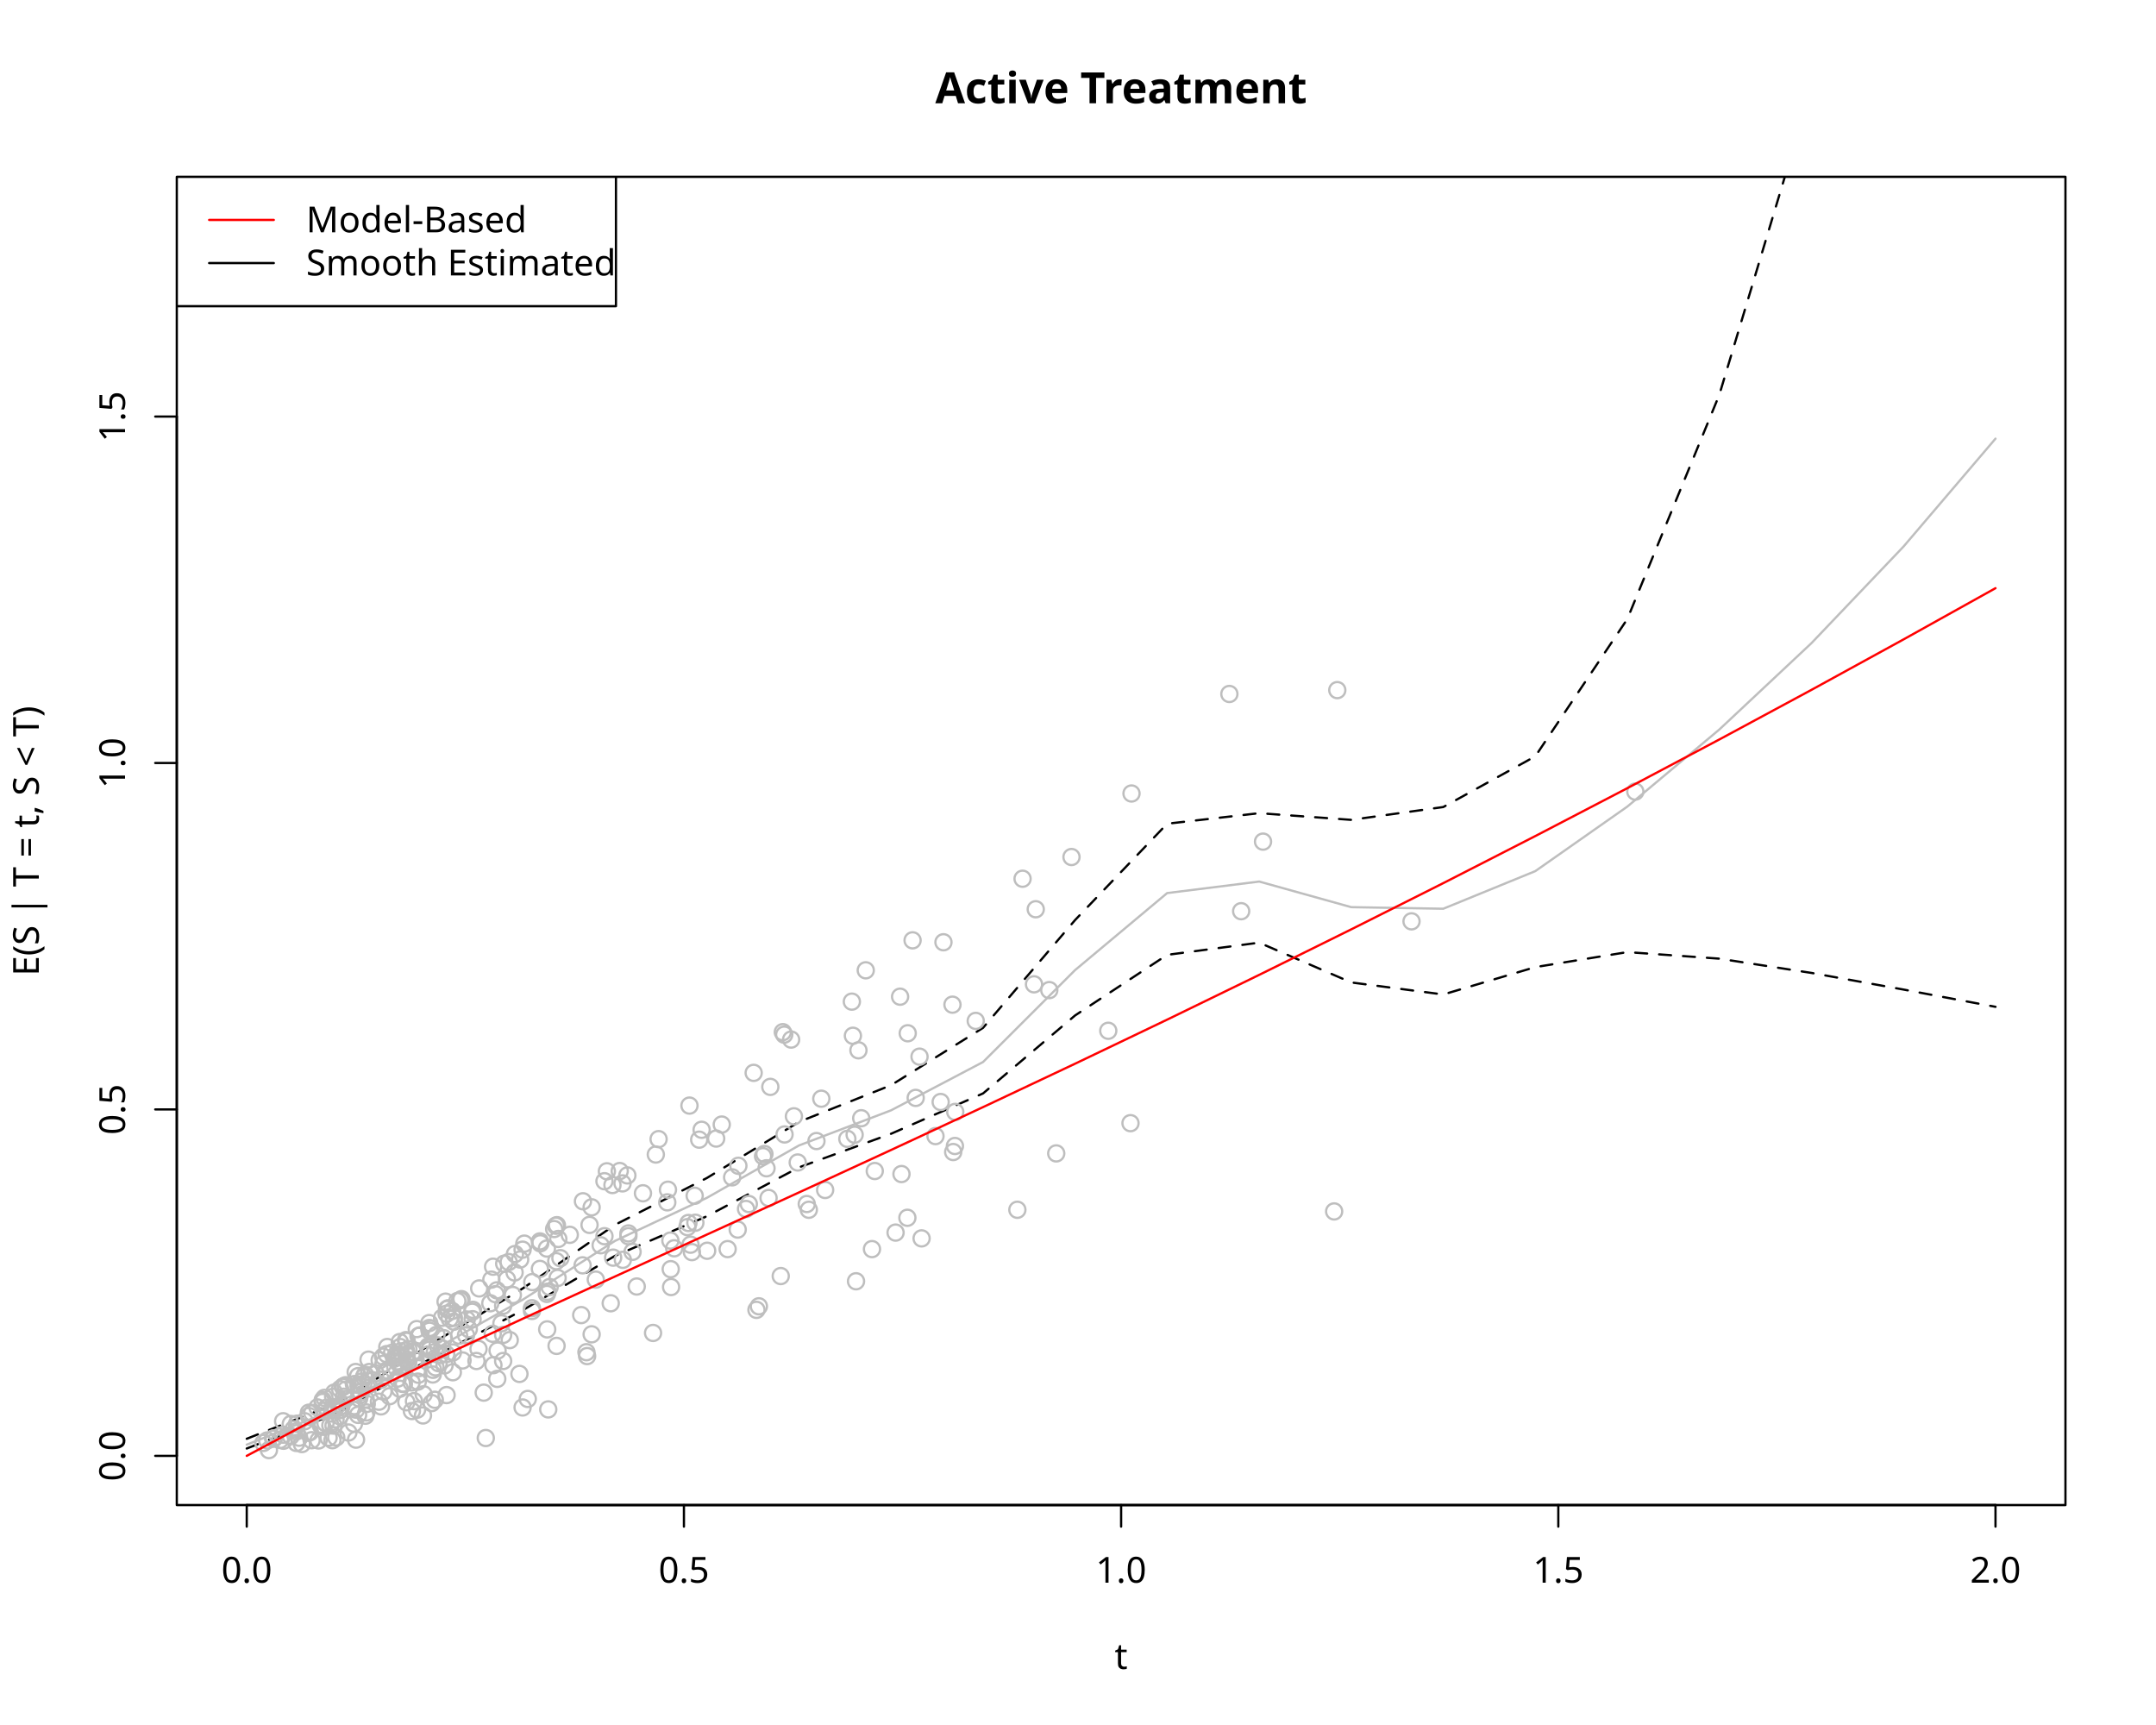
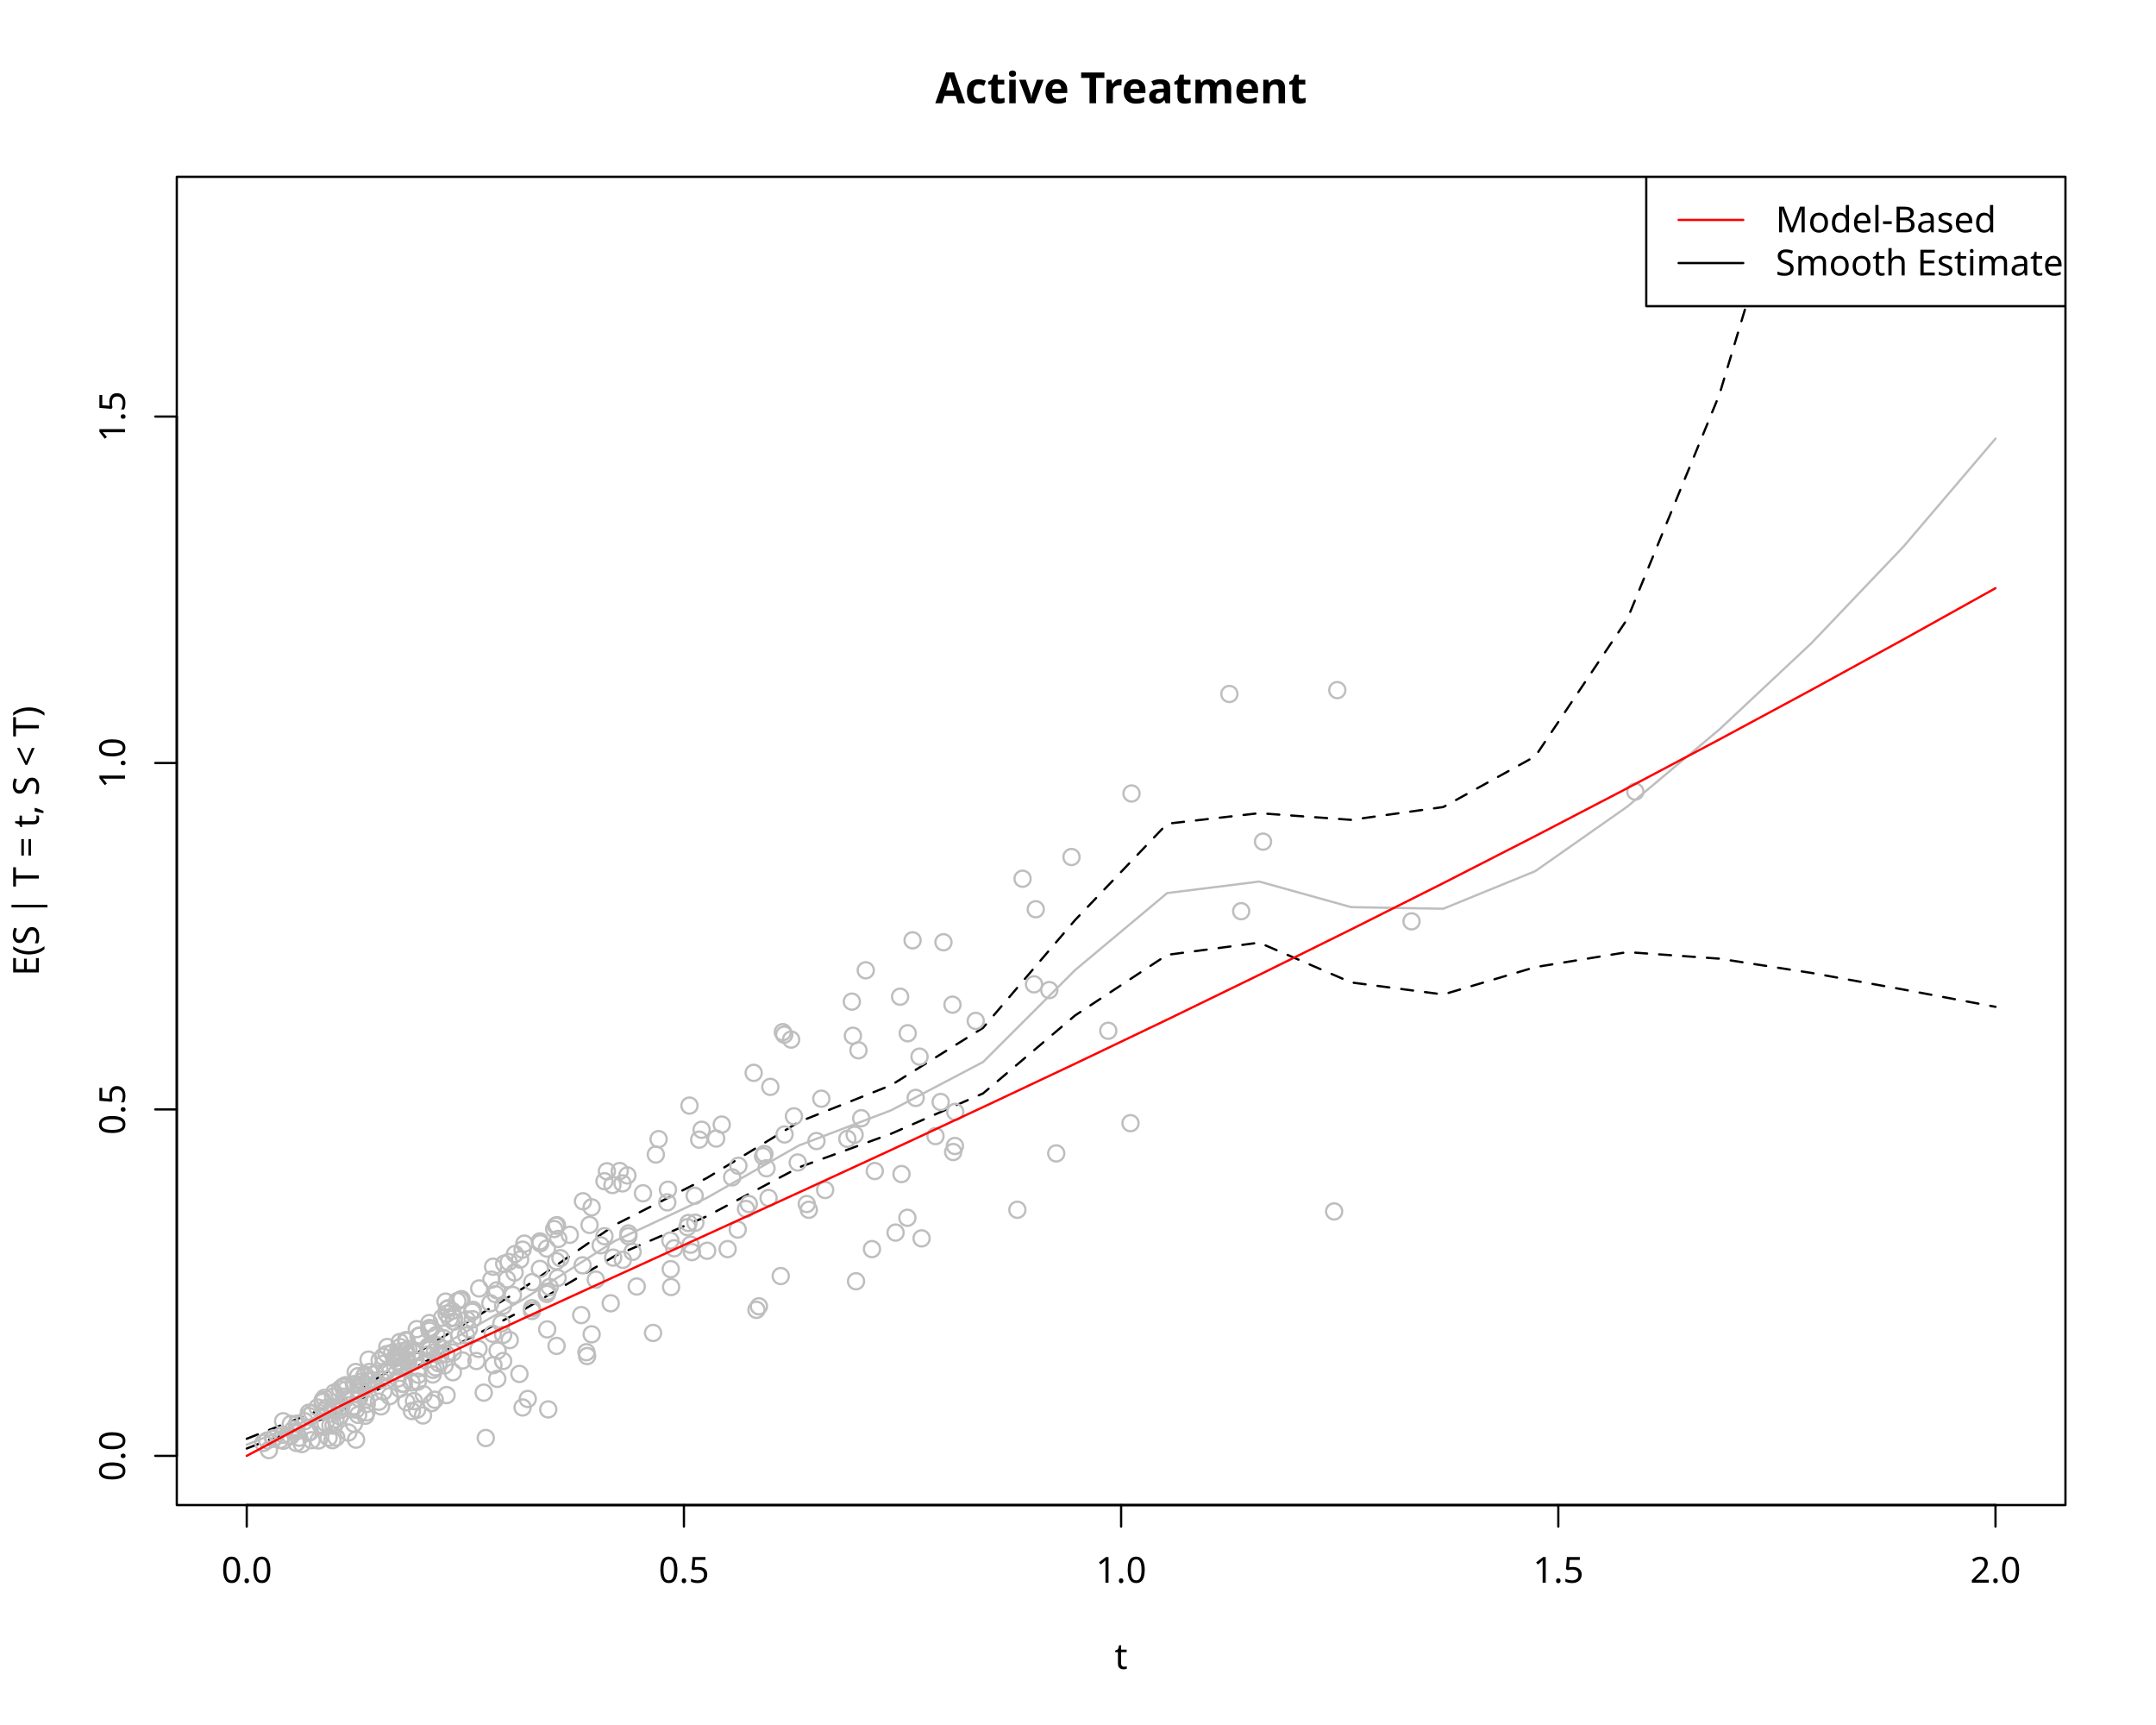
<svg xmlns="http://www.w3.org/2000/svg" class="svglite" data-engine-version="2.0" width="720.00pt" height="576.00pt" viewBox="0 0 720.00 576.00">
  <defs>
    <style type="text/css">
    .svglite line, .svglite polyline, .svglite polygon, .svglite path, .svglite rect, .svglite circle {
      fill: none;
      stroke: #000000;
      stroke-linecap: round;
      stroke-linejoin: round;
      stroke-miterlimit: 10.00;
    }
  </style>
  </defs>
  <rect width="100%" height="100%" style="stroke: none; fill: #FFFFFF;" />
  <defs>
    <clipPath id="cpMC4wMHw3MjAuMDB8MC4wMHw1NzYuMDA=">
      <rect x="0.00" y="0.00" width="720.00" height="576.00" />
    </clipPath>
  </defs>
  <g clip-path="url(#cpMC4wMHw3MjAuMDB8MC4wMHw1NzYuMDA=)">
</g>
  <defs>
    <clipPath id="cpNTkuMDR8Njg5Ljc2fDU5LjA0fDUwMi41Ng==">
      <rect x="59.04" y="59.04" width="630.72" height="443.52" />
    </clipPath>
  </defs>
  <g clip-path="url(#cpNTkuMDR8Njg5Ljc2fDU5LjA0fDUwMi41Ng==)">
    <polyline points="82.40,482.39 113.14,470.09 143.87,451.32 174.61,433.95 205.35,414.37 236.08,399.96 266.82,382.48 297.56,370.76 328.29,354.62 359.03,323.92 389.77,298.21 420.51,294.36 451.24,302.91 481.98,303.44 512.72,290.88 543.45,269.33 574.19,243.58 604.93,214.76 635.66,182.53 666.40,146.47 " style="stroke-width: 0.75; stroke: #BEBEBE;" />
  </g>
  <g clip-path="url(#cpMC4wMHw3MjAuMDB8MC4wMHw1NzYuMDA=)">
    <line x1="82.40" y1="502.56" x2="666.40" y2="502.56" style="stroke-width: 0.75;" />
    <line x1="82.40" y1="502.56" x2="82.40" y2="509.76" style="stroke-width: 0.75;" />
    <line x1="228.40" y1="502.56" x2="228.40" y2="509.76" style="stroke-width: 0.75;" />
    <line x1="374.40" y1="502.56" x2="374.40" y2="509.76" style="stroke-width: 0.75;" />
    <line x1="520.40" y1="502.56" x2="520.40" y2="509.76" style="stroke-width: 0.75;" />
    <line x1="666.40" y1="502.56" x2="666.40" y2="509.76" style="stroke-width: 0.75;" />
    <text x="82.40" y="528.48" text-anchor="middle" style="font-size: 12.00px; font-family: sans;" textLength="16.68px" lengthAdjust="spacingAndGlyphs">0.0</text>
    <text x="228.40" y="528.48" text-anchor="middle" style="font-size: 12.00px; font-family: sans;" textLength="16.68px" lengthAdjust="spacingAndGlyphs">0.5</text>
    <text x="374.40" y="528.48" text-anchor="middle" style="font-size: 12.00px; font-family: sans;" textLength="16.68px" lengthAdjust="spacingAndGlyphs">1.0</text>
    <text x="520.40" y="528.48" text-anchor="middle" style="font-size: 12.00px; font-family: sans;" textLength="16.68px" lengthAdjust="spacingAndGlyphs">1.5</text>
    <text x="666.40" y="528.48" text-anchor="middle" style="font-size: 12.00px; font-family: sans;" textLength="16.68px" lengthAdjust="spacingAndGlyphs">2.0</text>
    <line x1="59.04" y1="486.13" x2="59.04" y2="139.09" style="stroke-width: 0.75;" />
    <line x1="59.04" y1="486.13" x2="51.84" y2="486.13" style="stroke-width: 0.75;" />
    <line x1="59.04" y1="370.45" x2="51.84" y2="370.45" style="stroke-width: 0.75;" />
    <line x1="59.04" y1="254.77" x2="51.84" y2="254.77" style="stroke-width: 0.75;" />
    <line x1="59.04" y1="139.09" x2="51.84" y2="139.09" style="stroke-width: 0.75;" />
    <text transform="translate(41.76,486.13) rotate(-90)" text-anchor="middle" style="font-size: 12.00px; font-family: sans;" textLength="16.68px" lengthAdjust="spacingAndGlyphs">0.0</text>
    <text transform="translate(41.76,370.45) rotate(-90)" text-anchor="middle" style="font-size: 12.00px; font-family: sans;" textLength="16.68px" lengthAdjust="spacingAndGlyphs">0.5</text>
    <text transform="translate(41.76,254.77) rotate(-90)" text-anchor="middle" style="font-size: 12.00px; font-family: sans;" textLength="16.68px" lengthAdjust="spacingAndGlyphs">1.0</text>
    <text transform="translate(41.76,139.09) rotate(-90)" text-anchor="middle" style="font-size: 12.00px; font-family: sans;" textLength="16.68px" lengthAdjust="spacingAndGlyphs">1.5</text>
    <polygon points="59.04,502.56 689.76,502.56 689.76,59.04 59.04,59.04 " style="stroke-width: 0.75; fill: none;" />
    <text x="374.40" y="34.48" text-anchor="middle" style="font-size: 14.40px; font-weight: bold; font-family: sans;" textLength="108.86px" lengthAdjust="spacingAndGlyphs">Active Treatment</text>
    <text x="374.40" y="557.28" text-anchor="middle" style="font-size: 12.00px; font-family: sans;" textLength="3.33px" lengthAdjust="spacingAndGlyphs">t</text>
    <text transform="translate(12.96,280.80) rotate(-90)" text-anchor="middle" style="font-size: 12.00px; font-family: sans;" textLength="93.82px" lengthAdjust="spacingAndGlyphs">E(S | T = t, S &lt; T)</text>
  </g>
  <g clip-path="url(#cpNTkuMDR8Njg5Ljc2fDU5LjA0fDUwMi41Ng==)">
    <polyline points="82.40,480.42 113.14,468.35 143.87,448.89 174.61,430.20 205.35,409.00 236.08,393.34 266.82,374.61 297.56,362.37 328.29,343.21 359.03,307.21 389.77,275.05 420.51,271.53 451.24,273.76 481.98,269.48 512.72,252.54 543.45,206.70 574.19,131.77 604.93,29.49 635.66,-105.81 666.40,-283.29 " style="stroke-width: 0.75; stroke-dasharray: 4.00,4.00;" />
    <polyline points="82.40,483.68 113.14,471.66 143.87,453.60 174.61,437.46 205.35,419.37 236.08,406.11 266.82,389.80 297.56,378.58 328.29,365.11 359.03,339.07 389.77,318.84 420.51,314.76 451.24,328.05 481.98,332.07 512.72,322.93 543.45,317.92 574.19,320.11 604.93,324.87 635.66,330.42 666.40,336.19 " style="stroke-width: 0.75; stroke-dasharray: 4.00,4.00;" />
    <circle cx="148.21" cy="446.84" r="2.70" style="stroke-width: 0.75; stroke: #BEBEBE;" />
    <circle cx="196.07" cy="452.81" r="2.70" style="stroke-width: 0.75; stroke: #BEBEBE;" />
    <circle cx="133.15" cy="455.19" r="2.70" style="stroke-width: 0.75; stroke: #BEBEBE;" />
    <circle cx="173.47" cy="458.77" r="2.70" style="stroke-width: 0.75; stroke: #BEBEBE;" />
    <circle cx="272.66" cy="381.01" r="2.70" style="stroke-width: 0.75; stroke: #BEBEBE;" />
    <circle cx="108.35" cy="466.76" r="2.70" style="stroke-width: 0.75; stroke: #BEBEBE;" />
    <circle cx="209.86" cy="412.78" r="2.70" style="stroke-width: 0.75; stroke: #BEBEBE;" />
    <circle cx="421.79" cy="281.03" r="2.70" style="stroke-width: 0.75; stroke: #BEBEBE;" />
    <circle cx="93.52" cy="480.81" r="2.70" style="stroke-width: 0.75; stroke: #BEBEBE;" />
    <circle cx="445.54" cy="404.51" r="2.70" style="stroke-width: 0.75; stroke: #BEBEBE;" />
    <circle cx="122.14" cy="467.31" r="2.70" style="stroke-width: 0.75; stroke: #BEBEBE;" />
    <circle cx="141.49" cy="465.57" r="2.70" style="stroke-width: 0.75; stroke: #BEBEBE;" />
    <circle cx="224.11" cy="429.76" r="2.70" style="stroke-width: 0.75; stroke: #BEBEBE;" />
    <circle cx="113.34" cy="469.97" r="2.70" style="stroke-width: 0.75; stroke: #BEBEBE;" />
    <circle cx="144.16" cy="468.51" r="2.70" style="stroke-width: 0.75; stroke: #BEBEBE;" />
    <circle cx="153.31" cy="446.01" r="2.70" style="stroke-width: 0.75; stroke: #BEBEBE;" />
    <circle cx="103.14" cy="471.72" r="2.70" style="stroke-width: 0.75; stroke: #BEBEBE;" />
    <circle cx="139.87" cy="456.85" r="2.70" style="stroke-width: 0.75; stroke: #BEBEBE;" />
    <circle cx="102.91" cy="478.42" r="2.70" style="stroke-width: 0.75; stroke: #BEBEBE;" />
    <circle cx="176.25" cy="467.13" r="2.70" style="stroke-width: 0.75; stroke: #BEBEBE;" />
    <circle cx="149.02" cy="452.16" r="2.70" style="stroke-width: 0.75; stroke: #BEBEBE;" />
    <circle cx="136.28" cy="455.01" r="2.70" style="stroke-width: 0.75; stroke: #BEBEBE;" />
    <circle cx="97.11" cy="479.52" r="2.70" style="stroke-width: 0.75; stroke: #BEBEBE;" />
    <circle cx="147.05" cy="452.44" r="2.70" style="stroke-width: 0.75; stroke: #BEBEBE;" />
    <circle cx="269.42" cy="402.04" r="2.70" style="stroke-width: 0.75; stroke: #BEBEBE;" />
    <circle cx="108.70" cy="475.21" r="2.70" style="stroke-width: 0.75; stroke: #BEBEBE;" />
    <circle cx="118.90" cy="480.72" r="2.70" style="stroke-width: 0.75; stroke: #BEBEBE;" />
    <circle cx="139.75" cy="459.05" r="2.70" style="stroke-width: 0.75; stroke: #BEBEBE;" />
    <circle cx="94.68" cy="481.08" r="2.70" style="stroke-width: 0.75; stroke: #BEBEBE;" />
    <circle cx="254.82" cy="386.06" r="2.70" style="stroke-width: 0.75; stroke: #BEBEBE;" />
    <circle cx="177.65" cy="436.83" r="2.70" style="stroke-width: 0.75; stroke: #BEBEBE;" />
    <circle cx="161.54" cy="465.02" r="2.70" style="stroke-width: 0.75; stroke: #BEBEBE;" />
    <circle cx="108.58" cy="470.98" r="2.70" style="stroke-width: 0.75; stroke: #BEBEBE;" />
    <circle cx="132.69" cy="452.90" r="2.70" style="stroke-width: 0.75; stroke: #BEBEBE;" />
    <circle cx="177.65" cy="437.75" r="2.70" style="stroke-width: 0.75; stroke: #BEBEBE;" />
    <circle cx="197.58" cy="403.14" r="2.70" style="stroke-width: 0.75; stroke: #BEBEBE;" />
    <circle cx="239.17" cy="380.18" r="2.70" style="stroke-width: 0.75; stroke: #BEBEBE;" />
    <circle cx="132.80" cy="460.33" r="2.70" style="stroke-width: 0.75; stroke: #BEBEBE;" />
    <circle cx="274.28" cy="366.87" r="2.70" style="stroke-width: 0.75; stroke: #BEBEBE;" />
    <circle cx="157.71" cy="438.02" r="2.70" style="stroke-width: 0.75; stroke: #BEBEBE;" />
    <circle cx="202.67" cy="391.11" r="2.70" style="stroke-width: 0.75; stroke: #BEBEBE;" />
    <circle cx="91.44" cy="480.35" r="2.70" style="stroke-width: 0.75; stroke: #BEBEBE;" />
    <circle cx="107.08" cy="475.85" r="2.70" style="stroke-width: 0.75; stroke: #BEBEBE;" />
    <circle cx="133.61" cy="449.78" r="2.70" style="stroke-width: 0.75; stroke: #BEBEBE;" />
    <circle cx="113.68" cy="470.80" r="2.70" style="stroke-width: 0.75; stroke: #BEBEBE;" />
    <circle cx="147.63" cy="440.04" r="2.70" style="stroke-width: 0.75; stroke: #BEBEBE;" />
    <circle cx="120.75" cy="461.34" r="2.70" style="stroke-width: 0.75; stroke: #BEBEBE;" />
    <circle cx="171.85" cy="424.90" r="2.70" style="stroke-width: 0.75; stroke: #BEBEBE;" />
    <circle cx="285.41" cy="378.90" r="2.70" style="stroke-width: 0.75; stroke: #BEBEBE;" />
    <circle cx="149.26" cy="437.11" r="2.70" style="stroke-width: 0.75; stroke: #BEBEBE;" />
    <circle cx="167.45" cy="441.88" r="2.70" style="stroke-width: 0.75; stroke: #BEBEBE;" />
    <circle cx="107.77" cy="467.50" r="2.70" style="stroke-width: 0.75; stroke: #BEBEBE;" />
    <circle cx="185.06" cy="410.39" r="2.70" style="stroke-width: 0.75; stroke: #BEBEBE;" />
    <circle cx="153.66" cy="434.17" r="2.70" style="stroke-width: 0.75; stroke: #BEBEBE;" />
    <circle cx="249.14" cy="403.69" r="2.70" style="stroke-width: 0.75; stroke: #BEBEBE;" />
    <circle cx="241.03" cy="375.50" r="2.70" style="stroke-width: 0.75; stroke: #BEBEBE;" />
    <circle cx="219.01" cy="385.51" r="2.70" style="stroke-width: 0.75; stroke: #BEBEBE;" />
    <circle cx="119.59" cy="459.51" r="2.70" style="stroke-width: 0.75; stroke: #BEBEBE;" />
    <circle cx="299.08" cy="411.58" r="2.70" style="stroke-width: 0.75; stroke: #BEBEBE;" />
    <circle cx="312.41" cy="379.36" r="2.70" style="stroke-width: 0.75; stroke: #BEBEBE;" />
    <circle cx="264.20" cy="347.13" r="2.70" style="stroke-width: 0.75; stroke: #BEBEBE;" />
    <circle cx="91.20" cy="480.35" r="2.70" style="stroke-width: 0.75; stroke: #BEBEBE;" />
    <circle cx="292.13" cy="391.02" r="2.70" style="stroke-width: 0.75; stroke: #BEBEBE;" />
    <circle cx="139.18" cy="443.81" r="2.70" style="stroke-width: 0.75; stroke: #BEBEBE;" />
    <circle cx="233.50" cy="380.55" r="2.70" style="stroke-width: 0.75; stroke: #BEBEBE;" />
    <circle cx="135.58" cy="450.97" r="2.70" style="stroke-width: 0.75; stroke: #BEBEBE;" />
    <circle cx="118.20" cy="462.26" r="2.70" style="stroke-width: 0.75; stroke: #BEBEBE;" />
    <circle cx="307.08" cy="352.83" r="2.70" style="stroke-width: 0.75; stroke: #BEBEBE;" />
    <circle cx="116.35" cy="478.33" r="2.70" style="stroke-width: 0.75; stroke: #BEBEBE;" />
    <circle cx="122.03" cy="472.73" r="2.70" style="stroke-width: 0.75; stroke: #BEBEBE;" />
    <circle cx="231.99" cy="399.28" r="2.70" style="stroke-width: 0.75; stroke: #BEBEBE;" />
    <circle cx="106.04" cy="469.97" r="2.70" style="stroke-width: 0.75; stroke: #BEBEBE;" />
    <circle cx="126.78" cy="454.18" r="2.70" style="stroke-width: 0.75; stroke: #BEBEBE;" />
    <circle cx="144.04" cy="443.63" r="2.70" style="stroke-width: 0.75; stroke: #BEBEBE;" />
    <circle cx="123.07" cy="454.00" r="2.70" style="stroke-width: 0.75; stroke: #BEBEBE;" />
    <circle cx="174.52" cy="469.97" r="2.70" style="stroke-width: 0.75; stroke: #BEBEBE;" />
    <circle cx="135.81" cy="447.76" r="2.70" style="stroke-width: 0.75; stroke: #BEBEBE;" />
    <circle cx="165.48" cy="432.15" r="2.70" style="stroke-width: 0.75; stroke: #BEBEBE;" />
    <circle cx="111.02" cy="480.90" r="2.70" style="stroke-width: 0.75; stroke: #BEBEBE;" />
    <circle cx="89.23" cy="480.99" r="2.70" style="stroke-width: 0.75; stroke: #BEBEBE;" />
    <circle cx="246.36" cy="410.57" r="2.70" style="stroke-width: 0.75; stroke: #BEBEBE;" />
    <circle cx="194.56" cy="422.51" r="2.70" style="stroke-width: 0.75; stroke: #BEBEBE;" />
    <circle cx="143.35" cy="441.79" r="2.70" style="stroke-width: 0.75; stroke: #BEBEBE;" />
    <circle cx="130.95" cy="451.70" r="2.70" style="stroke-width: 0.75; stroke: #BEBEBE;" />
    <circle cx="132.34" cy="452.26" r="2.70" style="stroke-width: 0.75; stroke: #BEBEBE;" />
    <circle cx="98.97" cy="477.96" r="2.70" style="stroke-width: 0.75; stroke: #BEBEBE;" />
    <circle cx="135.93" cy="454.00" r="2.70" style="stroke-width: 0.75; stroke: #BEBEBE;" />
    <circle cx="133.73" cy="451.25" r="2.70" style="stroke-width: 0.75; stroke: #BEBEBE;" />
    <circle cx="201.86" cy="394.42" r="2.70" style="stroke-width: 0.75; stroke: #BEBEBE;" />
    <circle cx="115.54" cy="464.01" r="2.70" style="stroke-width: 0.75; stroke: #BEBEBE;" />
    <circle cx="182.74" cy="443.90" r="2.70" style="stroke-width: 0.75; stroke: #BEBEBE;" />
    <circle cx="145.43" cy="456.57" r="2.70" style="stroke-width: 0.75; stroke: #BEBEBE;" />
    <circle cx="106.38" cy="480.99" r="2.70" style="stroke-width: 0.75; stroke: #BEBEBE;" />
    <circle cx="305.80" cy="366.60" r="2.70" style="stroke-width: 0.75; stroke: #BEBEBE;" />
    <circle cx="151.23" cy="458.22" r="2.70" style="stroke-width: 0.75; stroke: #BEBEBE;" />
    <circle cx="236.16" cy="417.64" r="2.70" style="stroke-width: 0.75; stroke: #BEBEBE;" />
    <circle cx="185.87" cy="449.41" r="2.70" style="stroke-width: 0.75; stroke: #BEBEBE;" />
    <circle cx="140.22" cy="445.92" r="2.70" style="stroke-width: 0.75; stroke: #BEBEBE;" />
    <circle cx="109.74" cy="480.07" r="2.70" style="stroke-width: 0.75; stroke: #BEBEBE;" />
    <circle cx="111.25" cy="466.39" r="2.70" style="stroke-width: 0.75; stroke: #BEBEBE;" />
    <circle cx="201.86" cy="412.78" r="2.70" style="stroke-width: 0.75; stroke: #BEBEBE;" />
    <circle cx="318.32" cy="384.68" r="2.70" style="stroke-width: 0.75; stroke: #BEBEBE;" />
    <circle cx="111.37" cy="469.88" r="2.70" style="stroke-width: 0.75; stroke: #BEBEBE;" />
    <circle cx="119.59" cy="472.45" r="2.70" style="stroke-width: 0.75; stroke: #BEBEBE;" />
    <circle cx="98.04" cy="477.23" r="2.70" style="stroke-width: 0.75; stroke: #BEBEBE;" />
    <circle cx="101.75" cy="474.57" r="2.70" style="stroke-width: 0.75; stroke: #BEBEBE;" />
    <circle cx="113.57" cy="470.80" r="2.70" style="stroke-width: 0.75; stroke: #BEBEBE;" />
    <circle cx="111.60" cy="465.02" r="2.70" style="stroke-width: 0.75; stroke: #BEBEBE;" />
    <circle cx="185.99" cy="409.10" r="2.70" style="stroke-width: 0.75; stroke: #BEBEBE;" />
    <circle cx="286.68" cy="350.71" r="2.70" style="stroke-width: 0.75; stroke: #BEBEBE;" />
    <circle cx="256.67" cy="400.02" r="2.70" style="stroke-width: 0.75; stroke: #BEBEBE;" />
    <circle cx="291.20" cy="417.09" r="2.70" style="stroke-width: 0.75; stroke: #BEBEBE;" />
    <circle cx="194.68" cy="401.12" r="2.70" style="stroke-width: 0.75; stroke: #BEBEBE;" />
    <circle cx="143.46" cy="444.36" r="2.70" style="stroke-width: 0.75; stroke: #BEBEBE;" />
    <circle cx="169.88" cy="421.41" r="2.70" style="stroke-width: 0.75; stroke: #BEBEBE;" />
    <circle cx="200.59" cy="415.81" r="2.70" style="stroke-width: 0.75; stroke: #BEBEBE;" />
    <circle cx="99.20" cy="475.39" r="2.70" style="stroke-width: 0.75; stroke: #BEBEBE;" />
    <circle cx="209.51" cy="392.49" r="2.70" style="stroke-width: 0.75; stroke: #BEBEBE;" />
    <circle cx="97.11" cy="475.48" r="2.70" style="stroke-width: 0.75; stroke: #BEBEBE;" />
    <circle cx="339.75" cy="403.96" r="2.70" style="stroke-width: 0.75; stroke: #BEBEBE;" />
    <circle cx="144.62" cy="457.40" r="2.70" style="stroke-width: 0.75; stroke: #BEBEBE;" />
    <circle cx="185.64" cy="409.29" r="2.70" style="stroke-width: 0.75; stroke: #BEBEBE;" />
    <circle cx="250.07" cy="402.04" r="2.70" style="stroke-width: 0.75; stroke: #BEBEBE;" />
    <circle cx="255.28" cy="385.33" r="2.70" style="stroke-width: 0.75; stroke: #BEBEBE;" />
    <circle cx="252.62" cy="437.38" r="2.70" style="stroke-width: 0.75; stroke: #BEBEBE;" />
    <circle cx="119.94" cy="466.95" r="2.70" style="stroke-width: 0.75; stroke: #BEBEBE;" />
    <circle cx="266.40" cy="388.17" r="2.70" style="stroke-width: 0.75; stroke: #BEBEBE;" />
    <circle cx="118.78" cy="458.13" r="2.70" style="stroke-width: 0.75; stroke: #BEBEBE;" />
    <circle cx="194.10" cy="439.13" r="2.70" style="stroke-width: 0.75; stroke: #BEBEBE;" />
    <circle cx="103.14" cy="472.82" r="2.70" style="stroke-width: 0.75; stroke: #BEBEBE;" />
    <circle cx="187.15" cy="420.12" r="2.70" style="stroke-width: 0.75; stroke: #BEBEBE;" />
    <circle cx="222.84" cy="401.48" r="2.70" style="stroke-width: 0.75; stroke: #BEBEBE;" />
    <circle cx="151.57" cy="440.04" r="2.70" style="stroke-width: 0.75; stroke: #BEBEBE;" />
    <circle cx="160.03" cy="430.22" r="2.70" style="stroke-width: 0.75; stroke: #BEBEBE;" />
    <circle cx="111.37" cy="476.03" r="2.70" style="stroke-width: 0.75; stroke: #BEBEBE;" />
    <circle cx="214.72" cy="398.45" r="2.70" style="stroke-width: 0.75; stroke: #BEBEBE;" />
    <circle cx="234.31" cy="377.25" r="2.70" style="stroke-width: 0.75; stroke: #BEBEBE;" />
    <circle cx="135.58" cy="447.48" r="2.70" style="stroke-width: 0.75; stroke: #BEBEBE;" />
    <circle cx="261.42" cy="344.65" r="2.70" style="stroke-width: 0.75; stroke: #BEBEBE;" />
    <circle cx="350.41" cy="330.61" r="2.70" style="stroke-width: 0.75; stroke: #BEBEBE;" />
    <circle cx="168.03" cy="436.01" r="2.70" style="stroke-width: 0.75; stroke: #BEBEBE;" />
    <circle cx="303.14" cy="345.02" r="2.70" style="stroke-width: 0.75; stroke: #BEBEBE;" />
    <circle cx="112.06" cy="470.07" r="2.70" style="stroke-width: 0.75; stroke: #BEBEBE;" />
    <circle cx="198.97" cy="427.28" r="2.70" style="stroke-width: 0.75; stroke: #BEBEBE;" />
    <circle cx="275.56" cy="397.35" r="2.70" style="stroke-width: 0.75; stroke: #BEBEBE;" />
    <circle cx="270.11" cy="403.96" r="2.70" style="stroke-width: 0.75; stroke: #BEBEBE;" />
    <circle cx="265.13" cy="372.75" r="2.70" style="stroke-width: 0.75; stroke: #BEBEBE;" />
    <circle cx="225.15" cy="416.82" r="2.70" style="stroke-width: 0.75; stroke: #BEBEBE;" />
    <circle cx="135.70" cy="452.35" r="2.70" style="stroke-width: 0.75; stroke: #BEBEBE;" />
    <circle cx="168.03" cy="445.74" r="2.70" style="stroke-width: 0.75; stroke: #BEBEBE;" />
    <circle cx="244.50" cy="393.13" r="2.70" style="stroke-width: 0.75; stroke: #BEBEBE;" />
    <circle cx="162.23" cy="480.17" r="2.70" style="stroke-width: 0.75; stroke: #BEBEBE;" />
    <circle cx="147.63" cy="450.24" r="2.70" style="stroke-width: 0.75; stroke: #BEBEBE;" />
    <circle cx="206.96" cy="391.02" r="2.70" style="stroke-width: 0.75; stroke: #BEBEBE;" />
    <circle cx="314.14" cy="367.97" r="2.70" style="stroke-width: 0.75; stroke: #BEBEBE;" />
    <circle cx="171.97" cy="418.74" r="2.70" style="stroke-width: 0.75; stroke: #BEBEBE;" />
    <circle cx="145.78" cy="445.74" r="2.70" style="stroke-width: 0.75; stroke: #BEBEBE;" />
    <circle cx="203.95" cy="435.18" r="2.70" style="stroke-width: 0.75; stroke: #BEBEBE;" />
    <circle cx="261.89" cy="345.48" r="2.70" style="stroke-width: 0.75; stroke: #BEBEBE;" />
    <circle cx="246.59" cy="389.27" r="2.70" style="stroke-width: 0.75; stroke: #BEBEBE;" />
    <circle cx="94.56" cy="474.57" r="2.70" style="stroke-width: 0.75; stroke: #BEBEBE;" />
    <circle cx="115.42" cy="467.13" r="2.70" style="stroke-width: 0.75; stroke: #BEBEBE;" />
    <circle cx="164.78" cy="455.84" r="2.70" style="stroke-width: 0.75; stroke: #BEBEBE;" />
    <circle cx="204.76" cy="419.94" r="2.70" style="stroke-width: 0.75; stroke: #BEBEBE;" />
    <circle cx="180.43" cy="415.16" r="2.70" style="stroke-width: 0.75; stroke: #BEBEBE;" />
    <circle cx="315.07" cy="314.63" r="2.70" style="stroke-width: 0.75; stroke: #BEBEBE;" />
    <circle cx="209.86" cy="411.86" r="2.70" style="stroke-width: 0.75; stroke: #BEBEBE;" />
    <circle cx="122.49" cy="468.78" r="2.70" style="stroke-width: 0.75; stroke: #BEBEBE;" />
    <circle cx="118.55" cy="462.17" r="2.70" style="stroke-width: 0.75; stroke: #BEBEBE;" />
    <circle cx="166.06" cy="460.43" r="2.70" style="stroke-width: 0.75; stroke: #BEBEBE;" />
    <circle cx="285.87" cy="427.83" r="2.70" style="stroke-width: 0.75; stroke: #BEBEBE;" />
    <circle cx="142.88" cy="452.35" r="2.70" style="stroke-width: 0.75; stroke: #BEBEBE;" />
    <circle cx="186.22" cy="426.73" r="2.70" style="stroke-width: 0.75; stroke: #BEBEBE;" />
    <circle cx="173.71" cy="420.58" r="2.70" style="stroke-width: 0.75; stroke: #BEBEBE;" />
    <circle cx="112.29" cy="479.98" r="2.70" style="stroke-width: 0.75; stroke: #BEBEBE;" />
    <circle cx="284.48" cy="334.46" r="2.70" style="stroke-width: 0.75; stroke: #BEBEBE;" />
    <circle cx="118.90" cy="470.71" r="2.70" style="stroke-width: 0.75; stroke: #BEBEBE;" />
    <circle cx="138.83" cy="454.28" r="2.70" style="stroke-width: 0.75; stroke: #BEBEBE;" />
    <circle cx="223.99" cy="423.79" r="2.70" style="stroke-width: 0.75; stroke: #BEBEBE;" />
    <circle cx="300.59" cy="332.81" r="2.70" style="stroke-width: 0.75; stroke: #BEBEBE;" />
    <circle cx="180.31" cy="423.70" r="2.70" style="stroke-width: 0.75; stroke: #BEBEBE;" />
    <circle cx="141.26" cy="472.64" r="2.70" style="stroke-width: 0.75; stroke: #BEBEBE;" />
    <circle cx="319.01" cy="371.28" r="2.70" style="stroke-width: 0.75; stroke: #BEBEBE;" />
    <circle cx="230.25" cy="369.17" r="2.70" style="stroke-width: 0.75; stroke: #BEBEBE;" />
    <circle cx="144.51" cy="458.96" r="2.70" style="stroke-width: 0.75; stroke: #BEBEBE;" />
    <circle cx="157.83" cy="440.50" r="2.70" style="stroke-width: 0.75; stroke: #BEBEBE;" />
    <circle cx="127.94" cy="452.99" r="2.70" style="stroke-width: 0.75; stroke: #BEBEBE;" />
    <circle cx="135.70" cy="468.23" r="2.70" style="stroke-width: 0.75; stroke: #BEBEBE;" />
    <circle cx="103.49" cy="478.24" r="2.70" style="stroke-width: 0.75; stroke: #BEBEBE;" />
    <circle cx="104.07" cy="480.90" r="2.70" style="stroke-width: 0.75; stroke: #BEBEBE;" />
    <circle cx="114.49" cy="463.09" r="2.70" style="stroke-width: 0.75; stroke: #BEBEBE;" />
    <circle cx="109.05" cy="470.07" r="2.70" style="stroke-width: 0.75; stroke: #BEBEBE;" />
    <circle cx="100.82" cy="482.19" r="2.70" style="stroke-width: 0.75; stroke: #BEBEBE;" />
    <circle cx="230.60" cy="415.62" r="2.70" style="stroke-width: 0.75; stroke: #BEBEBE;" />
    <circle cx="304.76" cy="313.99" r="2.70" style="stroke-width: 0.75; stroke: #BEBEBE;" />
    <circle cx="164.67" cy="422.97" r="2.70" style="stroke-width: 0.75; stroke: #BEBEBE;" />
    <circle cx="156.56" cy="443.81" r="2.70" style="stroke-width: 0.75; stroke: #BEBEBE;" />
    <circle cx="118.20" cy="475.39" r="2.70" style="stroke-width: 0.75; stroke: #BEBEBE;" />
    <circle cx="110.32" cy="475.94" r="2.70" style="stroke-width: 0.75; stroke: #BEBEBE;" />
    <circle cx="197.58" cy="445.55" r="2.70" style="stroke-width: 0.75; stroke: #BEBEBE;" />
    <circle cx="155.86" cy="440.60" r="2.70" style="stroke-width: 0.75; stroke: #BEBEBE;" />
    <circle cx="341.49" cy="293.42" r="2.70" style="stroke-width: 0.75; stroke: #BEBEBE;" />
    <circle cx="137.55" cy="471.17" r="2.70" style="stroke-width: 0.75; stroke: #BEBEBE;" />
    <circle cx="159.80" cy="450.42" r="2.70" style="stroke-width: 0.75; stroke: #BEBEBE;" />
    <circle cx="124.58" cy="460.89" r="2.70" style="stroke-width: 0.75; stroke: #BEBEBE;" />
    <circle cx="131.99" cy="456.30" r="2.70" style="stroke-width: 0.75; stroke: #BEBEBE;" />
    <circle cx="128.98" cy="458.22" r="2.70" style="stroke-width: 0.75; stroke: #BEBEBE;" />
    <circle cx="137.44" cy="461.62" r="2.70" style="stroke-width: 0.75; stroke: #BEBEBE;" />
    <circle cx="282.97" cy="380.28" r="2.70" style="stroke-width: 0.75; stroke: #BEBEBE;" />
    <circle cx="284.83" cy="345.85" r="2.70" style="stroke-width: 0.75; stroke: #BEBEBE;" />
    <circle cx="229.56" cy="409.75" r="2.70" style="stroke-width: 0.75; stroke: #BEBEBE;" />
    <circle cx="121.91" cy="459.05" r="2.70" style="stroke-width: 0.75; stroke: #BEBEBE;" />
    <circle cx="260.73" cy="426.09" r="2.70" style="stroke-width: 0.75; stroke: #BEBEBE;" />
    <circle cx="180.31" cy="414.52" r="2.70" style="stroke-width: 0.75; stroke: #BEBEBE;" />
    <circle cx="231.06" cy="418.10" r="2.70" style="stroke-width: 0.75; stroke: #BEBEBE;" />
    <circle cx="133.50" cy="463.73" r="2.70" style="stroke-width: 0.75; stroke: #BEBEBE;" />
    <circle cx="123.30" cy="458.13" r="2.70" style="stroke-width: 0.75; stroke: #BEBEBE;" />
    <circle cx="174.52" cy="417.28" r="2.70" style="stroke-width: 0.75; stroke: #BEBEBE;" />
    <circle cx="145.20" cy="451.52" r="2.70" style="stroke-width: 0.75; stroke: #BEBEBE;" />
    <circle cx="211.25" cy="418.01" r="2.70" style="stroke-width: 0.75; stroke: #BEBEBE;" />
    <circle cx="121.56" cy="459.78" r="2.70" style="stroke-width: 0.75; stroke: #BEBEBE;" />
    <circle cx="134.54" cy="456.48" r="2.70" style="stroke-width: 0.75; stroke: #BEBEBE;" />
    <circle cx="89.81" cy="484.21" r="2.70" style="stroke-width: 0.75; stroke: #BEBEBE;" />
    <circle cx="130.14" cy="466.21" r="2.70" style="stroke-width: 0.75; stroke: #BEBEBE;" />
    <circle cx="170.23" cy="447.48" r="2.70" style="stroke-width: 0.75; stroke: #BEBEBE;" />
    <circle cx="148.79" cy="434.63" r="2.70" style="stroke-width: 0.75; stroke: #BEBEBE;" />
    <circle cx="159.11" cy="454.46" r="2.70" style="stroke-width: 0.75; stroke: #BEBEBE;" />
    <circle cx="195.84" cy="451.52" r="2.70" style="stroke-width: 0.75; stroke: #BEBEBE;" />
    <circle cx="149.14" cy="438.67" r="2.70" style="stroke-width: 0.75; stroke: #BEBEBE;" />
    <circle cx="138.25" cy="467.86" r="2.70" style="stroke-width: 0.75; stroke: #BEBEBE;" />
    <circle cx="128.05" cy="464.65" r="2.70" style="stroke-width: 0.75; stroke: #BEBEBE;" />
    <circle cx="134.19" cy="455.93" r="2.70" style="stroke-width: 0.75; stroke: #BEBEBE;" />
    <circle cx="143.69" cy="449.96" r="2.70" style="stroke-width: 0.75; stroke: #BEBEBE;" />
    <circle cx="150.99" cy="437.75" r="2.70" style="stroke-width: 0.75; stroke: #BEBEBE;" />
    <circle cx="204.53" cy="395.70" r="2.70" style="stroke-width: 0.75; stroke: #BEBEBE;" />
    <circle cx="182.63" cy="432.06" r="2.70" style="stroke-width: 0.75; stroke: #BEBEBE;" />
    <circle cx="182.86" cy="431.32" r="2.70" style="stroke-width: 0.75; stroke: #BEBEBE;" />
    <circle cx="99.89" cy="480.07" r="2.70" style="stroke-width: 0.75; stroke: #BEBEBE;" />
    <circle cx="107.77" cy="468.14" r="2.70" style="stroke-width: 0.75; stroke: #BEBEBE;" />
    <circle cx="139.52" cy="461.34" r="2.70" style="stroke-width: 0.75; stroke: #BEBEBE;" />
    <circle cx="98.97" cy="481.82" r="2.70" style="stroke-width: 0.75; stroke: #BEBEBE;" />
    <circle cx="114.03" cy="469.52" r="2.70" style="stroke-width: 0.75; stroke: #BEBEBE;" />
    <circle cx="149.14" cy="465.84" r="2.70" style="stroke-width: 0.75; stroke: #BEBEBE;" />
    <circle cx="126.54" cy="468.05" r="2.70" style="stroke-width: 0.75; stroke: #BEBEBE;" />
    <circle cx="223.07" cy="397.26" r="2.70" style="stroke-width: 0.75; stroke: #BEBEBE;" />
    <circle cx="135.81" cy="452.26" r="2.70" style="stroke-width: 0.75; stroke: #BEBEBE;" />
    <circle cx="129.33" cy="449.78" r="2.70" style="stroke-width: 0.75; stroke: #BEBEBE;" />
    <circle cx="219.94" cy="380.37" r="2.70" style="stroke-width: 0.75; stroke: #BEBEBE;" />
    <circle cx="119.71" cy="462.45" r="2.70" style="stroke-width: 0.75; stroke: #BEBEBE;" />
    <circle cx="168.38" cy="421.96" r="2.70" style="stroke-width: 0.75; stroke: #BEBEBE;" />
    <circle cx="251.69" cy="358.24" r="2.70" style="stroke-width: 0.75; stroke: #BEBEBE;" />
    <circle cx="87.96" cy="481.82" r="2.70" style="stroke-width: 0.75; stroke: #BEBEBE;" />
    <circle cx="150.18" cy="440.32" r="2.70" style="stroke-width: 0.75; stroke: #BEBEBE;" />
    <circle cx="137.90" cy="451.43" r="2.70" style="stroke-width: 0.75; stroke: #BEBEBE;" />
    <circle cx="345.89" cy="303.61" r="2.70" style="stroke-width: 0.75; stroke: #BEBEBE;" />
    <circle cx="289.12" cy="324.00" r="2.70" style="stroke-width: 0.75; stroke: #BEBEBE;" />
    <circle cx="377.87" cy="264.96" r="2.70" style="stroke-width: 0.75; stroke: #BEBEBE;" />
    <circle cx="446.59" cy="230.44" r="2.70" style="stroke-width: 0.75; stroke: #BEBEBE;" />
    <circle cx="352.73" cy="385.14" r="2.70" style="stroke-width: 0.75; stroke: #BEBEBE;" />
    <circle cx="410.55" cy="231.73" r="2.70" style="stroke-width: 0.75; stroke: #BEBEBE;" />
    <circle cx="134.89" cy="462.08" r="2.70" style="stroke-width: 0.75; stroke: #BEBEBE;" />
    <circle cx="104.30" cy="471.81" r="2.70" style="stroke-width: 0.75; stroke: #BEBEBE;" />
    <circle cx="112.06" cy="473.92" r="2.70" style="stroke-width: 0.75; stroke: #BEBEBE;" />
    <circle cx="113.57" cy="463.82" r="2.70" style="stroke-width: 0.75; stroke: #BEBEBE;" />
    <circle cx="115.42" cy="462.54" r="2.70" style="stroke-width: 0.75; stroke: #BEBEBE;" />
    <circle cx="121.33" cy="462.08" r="2.70" style="stroke-width: 0.75; stroke: #BEBEBE;" />
    <circle cx="136.28" cy="454.73" r="2.70" style="stroke-width: 0.75; stroke: #BEBEBE;" />
    <circle cx="253.43" cy="436.19" r="2.70" style="stroke-width: 0.75; stroke: #BEBEBE;" />
    <circle cx="157.95" cy="437.38" r="2.70" style="stroke-width: 0.75; stroke: #BEBEBE;" />
    <circle cx="129.21" cy="457.58" r="2.70" style="stroke-width: 0.75; stroke: #BEBEBE;" />
    <circle cx="143.35" cy="443.44" r="2.70" style="stroke-width: 0.75; stroke: #BEBEBE;" />
    <circle cx="175.10" cy="415.26" r="2.70" style="stroke-width: 0.75; stroke: #BEBEBE;" />
    <circle cx="185.76" cy="421.13" r="2.70" style="stroke-width: 0.75; stroke: #BEBEBE;" />
    <circle cx="186.45" cy="413.70" r="2.70" style="stroke-width: 0.75; stroke: #BEBEBE;" />
    <circle cx="152.73" cy="434.44" r="2.70" style="stroke-width: 0.75; stroke: #BEBEBE;" />
    <circle cx="229.90" cy="408.37" r="2.70" style="stroke-width: 0.75; stroke: #BEBEBE;" />
    <circle cx="110.90" cy="471.99" r="2.70" style="stroke-width: 0.75; stroke: #BEBEBE;" />
    <circle cx="171.27" cy="432.42" r="2.70" style="stroke-width: 0.75; stroke: #BEBEBE;" />
    <circle cx="118.32" cy="469.52" r="2.70" style="stroke-width: 0.75; stroke: #BEBEBE;" />
    <circle cx="151.57" cy="441.33" r="2.70" style="stroke-width: 0.75; stroke: #BEBEBE;" />
    <circle cx="208.00" cy="420.67" r="2.70" style="stroke-width: 0.75; stroke: #BEBEBE;" />
    <circle cx="129.09" cy="452.16" r="2.70" style="stroke-width: 0.75; stroke: #BEBEBE;" />
    <circle cx="169.30" cy="427.19" r="2.70" style="stroke-width: 0.75; stroke: #BEBEBE;" />
    <circle cx="183.55" cy="429.76" r="2.70" style="stroke-width: 0.75; stroke: #BEBEBE;" />
    <circle cx="177.76" cy="428.11" r="2.70" style="stroke-width: 0.75; stroke: #BEBEBE;" />
    <circle cx="287.61" cy="373.39" r="2.70" style="stroke-width: 0.75; stroke: #BEBEBE;" />
    <circle cx="255.98" cy="390.10" r="2.70" style="stroke-width: 0.75; stroke: #BEBEBE;" />
    <circle cx="303.02" cy="406.63" r="2.70" style="stroke-width: 0.75; stroke: #BEBEBE;" />
    <circle cx="155.63" cy="445.83" r="2.70" style="stroke-width: 0.75; stroke: #BEBEBE;" />
    <circle cx="257.25" cy="362.92" r="2.70" style="stroke-width: 0.75; stroke: #BEBEBE;" />
    <circle cx="182.63" cy="416.91" r="2.70" style="stroke-width: 0.75; stroke: #BEBEBE;" />
    <circle cx="196.88" cy="409.01" r="2.70" style="stroke-width: 0.75; stroke: #BEBEBE;" />
    <circle cx="262.00" cy="378.81" r="2.70" style="stroke-width: 0.75; stroke: #BEBEBE;" />
    <circle cx="318.08" cy="335.47" r="2.70" style="stroke-width: 0.75; stroke: #BEBEBE;" />
    <circle cx="345.31" cy="328.68" r="2.70" style="stroke-width: 0.75; stroke: #BEBEBE;" />
    <circle cx="471.38" cy="307.65" r="2.70" style="stroke-width: 0.75; stroke: #BEBEBE;" />
    <circle cx="546.12" cy="264.32" r="2.70" style="stroke-width: 0.75; stroke: #BEBEBE;" />
    <circle cx="370.11" cy="344.19" r="2.70" style="stroke-width: 0.75; stroke: #BEBEBE;" />
    <circle cx="107.66" cy="476.40" r="2.70" style="stroke-width: 0.75; stroke: #BEBEBE;" />
    <circle cx="114.84" cy="466.39" r="2.70" style="stroke-width: 0.75; stroke: #BEBEBE;" />
    <circle cx="128.05" cy="455.38" r="2.70" style="stroke-width: 0.75; stroke: #BEBEBE;" />
    <circle cx="113.45" cy="472.91" r="2.70" style="stroke-width: 0.75; stroke: #BEBEBE;" />
    <circle cx="183.09" cy="470.62" r="2.70" style="stroke-width: 0.75; stroke: #BEBEBE;" />
    <circle cx="127.24" cy="460.70" r="2.70" style="stroke-width: 0.75; stroke: #BEBEBE;" />
    <circle cx="132.69" cy="454.55" r="2.70" style="stroke-width: 0.75; stroke: #BEBEBE;" />
    <circle cx="146.13" cy="449.23" r="2.70" style="stroke-width: 0.75; stroke: #BEBEBE;" />
    <circle cx="164.09" cy="427.28" r="2.70" style="stroke-width: 0.75; stroke: #BEBEBE;" />
    <circle cx="151.23" cy="451.61" r="2.70" style="stroke-width: 0.75; stroke: #BEBEBE;" />
    <circle cx="325.85" cy="340.89" r="2.70" style="stroke-width: 0.75; stroke: #BEBEBE;" />
    <circle cx="414.49" cy="304.26" r="2.70" style="stroke-width: 0.75; stroke: #BEBEBE;" />
    <circle cx="357.83" cy="286.17" r="2.70" style="stroke-width: 0.75; stroke: #BEBEBE;" />
    <circle cx="120.52" cy="464.83" r="2.70" style="stroke-width: 0.75; stroke: #BEBEBE;" />
    <circle cx="232.22" cy="408.28" r="2.70" style="stroke-width: 0.75; stroke: #BEBEBE;" />
    <circle cx="218.09" cy="445.09" r="2.70" style="stroke-width: 0.75; stroke: #BEBEBE;" />
    <circle cx="223.88" cy="414.25" r="2.70" style="stroke-width: 0.75; stroke: #BEBEBE;" />
    <circle cx="307.77" cy="413.51" r="2.70" style="stroke-width: 0.75; stroke: #BEBEBE;" />
    <circle cx="166.17" cy="450.97" r="2.70" style="stroke-width: 0.75; stroke: #BEBEBE;" />
    <circle cx="127.24" cy="469.61" r="2.70" style="stroke-width: 0.75; stroke: #BEBEBE;" />
    <circle cx="243.00" cy="417.09" r="2.70" style="stroke-width: 0.75; stroke: #BEBEBE;" />
    <circle cx="143.46" cy="450.69" r="2.70" style="stroke-width: 0.75; stroke: #BEBEBE;" />
    <circle cx="123.07" cy="462.54" r="2.70" style="stroke-width: 0.75; stroke: #BEBEBE;" />
    <circle cx="125.39" cy="458.59" r="2.70" style="stroke-width: 0.75; stroke: #BEBEBE;" />
    <circle cx="190.28" cy="412.32" r="2.70" style="stroke-width: 0.75; stroke: #BEBEBE;" />
    <circle cx="120.17" cy="465.84" r="2.70" style="stroke-width: 0.75; stroke: #BEBEBE;" />
    <circle cx="163.74" cy="435.18" r="2.70" style="stroke-width: 0.75; stroke: #BEBEBE;" />
    <circle cx="131.64" cy="453.72" r="2.70" style="stroke-width: 0.75; stroke: #BEBEBE;" />
    <circle cx="136.39" cy="450.51" r="2.70" style="stroke-width: 0.75; stroke: #BEBEBE;" />
    <circle cx="165.94" cy="430.86" r="2.70" style="stroke-width: 0.75; stroke: #BEBEBE;" />
    <circle cx="301.05" cy="392.03" r="2.70" style="stroke-width: 0.75; stroke: #BEBEBE;" />
    <circle cx="207.89" cy="395.15" r="2.70" style="stroke-width: 0.75; stroke: #BEBEBE;" />
    <circle cx="134.31" cy="462.08" r="2.70" style="stroke-width: 0.75; stroke: #BEBEBE;" />
    <circle cx="138.36" cy="454.09" r="2.70" style="stroke-width: 0.75; stroke: #BEBEBE;" />
    <circle cx="212.64" cy="429.58" r="2.70" style="stroke-width: 0.75; stroke: #BEBEBE;" />
    <circle cx="146.48" cy="455.19" r="2.70" style="stroke-width: 0.75; stroke: #BEBEBE;" />
    <circle cx="168.03" cy="454.46" r="2.70" style="stroke-width: 0.75; stroke: #BEBEBE;" />
    <circle cx="164.55" cy="445.37" r="2.70" style="stroke-width: 0.75; stroke: #BEBEBE;" />
    <circle cx="114.73" cy="462.91" r="2.70" style="stroke-width: 0.75; stroke: #BEBEBE;" />
    <circle cx="149.72" cy="436.83" r="2.70" style="stroke-width: 0.75; stroke: #BEBEBE;" />
    <circle cx="143.00" cy="449.59" r="2.70" style="stroke-width: 0.75; stroke: #BEBEBE;" />
    <circle cx="377.53" cy="375.04" r="2.70" style="stroke-width: 0.75; stroke: #BEBEBE;" />
    <circle cx="318.90" cy="382.66" r="2.70" style="stroke-width: 0.75; stroke: #BEBEBE;" />
    <circle cx="139.29" cy="470.71" r="2.70" style="stroke-width: 0.75; stroke: #BEBEBE;" />
    <circle cx="94.56" cy="479.06" r="2.70" style="stroke-width: 0.75; stroke: #BEBEBE;" />
    <circle cx="154.47" cy="454.28" r="2.70" style="stroke-width: 0.75; stroke: #BEBEBE;" />
    <circle cx="139.75" cy="446.10" r="2.70" style="stroke-width: 0.75; stroke: #BEBEBE;" />
    <circle cx="133.50" cy="448.12" r="2.70" style="stroke-width: 0.75; stroke: #BEBEBE;" />
    <circle cx="145.20" cy="467.40" r="2.70" style="stroke-width: 0.75; stroke: #BEBEBE;" />
    <circle cx="148.45" cy="455.93" r="2.70" style="stroke-width: 0.75; stroke: #BEBEBE;" />
    <circle cx="154.12" cy="433.80" r="2.70" style="stroke-width: 0.75; stroke: #BEBEBE;" />
    <circle cx="122.37" cy="471.63" r="2.70" style="stroke-width: 0.75; stroke: #BEBEBE;" />
    <polyline points="82.40,486.13 113.14,469.72 143.87,454.67 174.61,440.32 205.35,426.25 236.08,412.23 266.82,398.17 297.56,384.00 328.29,369.68 359.03,355.18 389.77,340.47 420.51,325.52 451.24,310.33 481.98,294.89 512.72,279.17 543.45,263.18 574.19,246.91 604.93,230.36 635.66,213.52 666.40,196.40 " style="stroke-width: 0.75; stroke: #FF0000;" />
-     <rect x="59.04" y="59.04" width="146.66" height="43.20" style="stroke-width: 0.75; fill: #FFFFFF;" />
-     <line x1="69.84" y1="73.44" x2="91.44" y2="73.44" style="stroke-width: 0.75; stroke: #FF0000;" />
-     <line x1="69.84" y1="87.84" x2="91.44" y2="87.84" style="stroke-width: 0.75;" />
-     <text x="102.24" y="77.57" style="font-size: 12.00px; font-family: sans;" textLength="70.72px" lengthAdjust="spacingAndGlyphs">Model-Based</text>
-     <text x="102.24" y="91.97" style="font-size: 12.00px; font-family: sans;" textLength="98.06px" lengthAdjust="spacingAndGlyphs">Smooth Estimated</text>
+     <rect x="549.77" y="59.04" width="139.99" height="43.20" style="stroke-width: 0.75; fill: #FFFFFF;" />
+     <line x1="560.57" y1="73.44" x2="582.17" y2="73.44" style="stroke-width: 0.75; stroke: #FF0000;" />
+     <line x1="560.57" y1="87.84" x2="582.17" y2="87.84" style="stroke-width: 0.75;" />
+     <text x="592.97" y="77.57" style="font-size: 12.00px; font-family: sans;" textLength="70.72px" lengthAdjust="spacingAndGlyphs">Model-Based</text>
+     <text x="592.97" y="91.97" style="font-size: 12.00px; font-family: sans;" textLength="91.39px" lengthAdjust="spacingAndGlyphs">Smooth Estimate</text>
  </g>
</svg>
